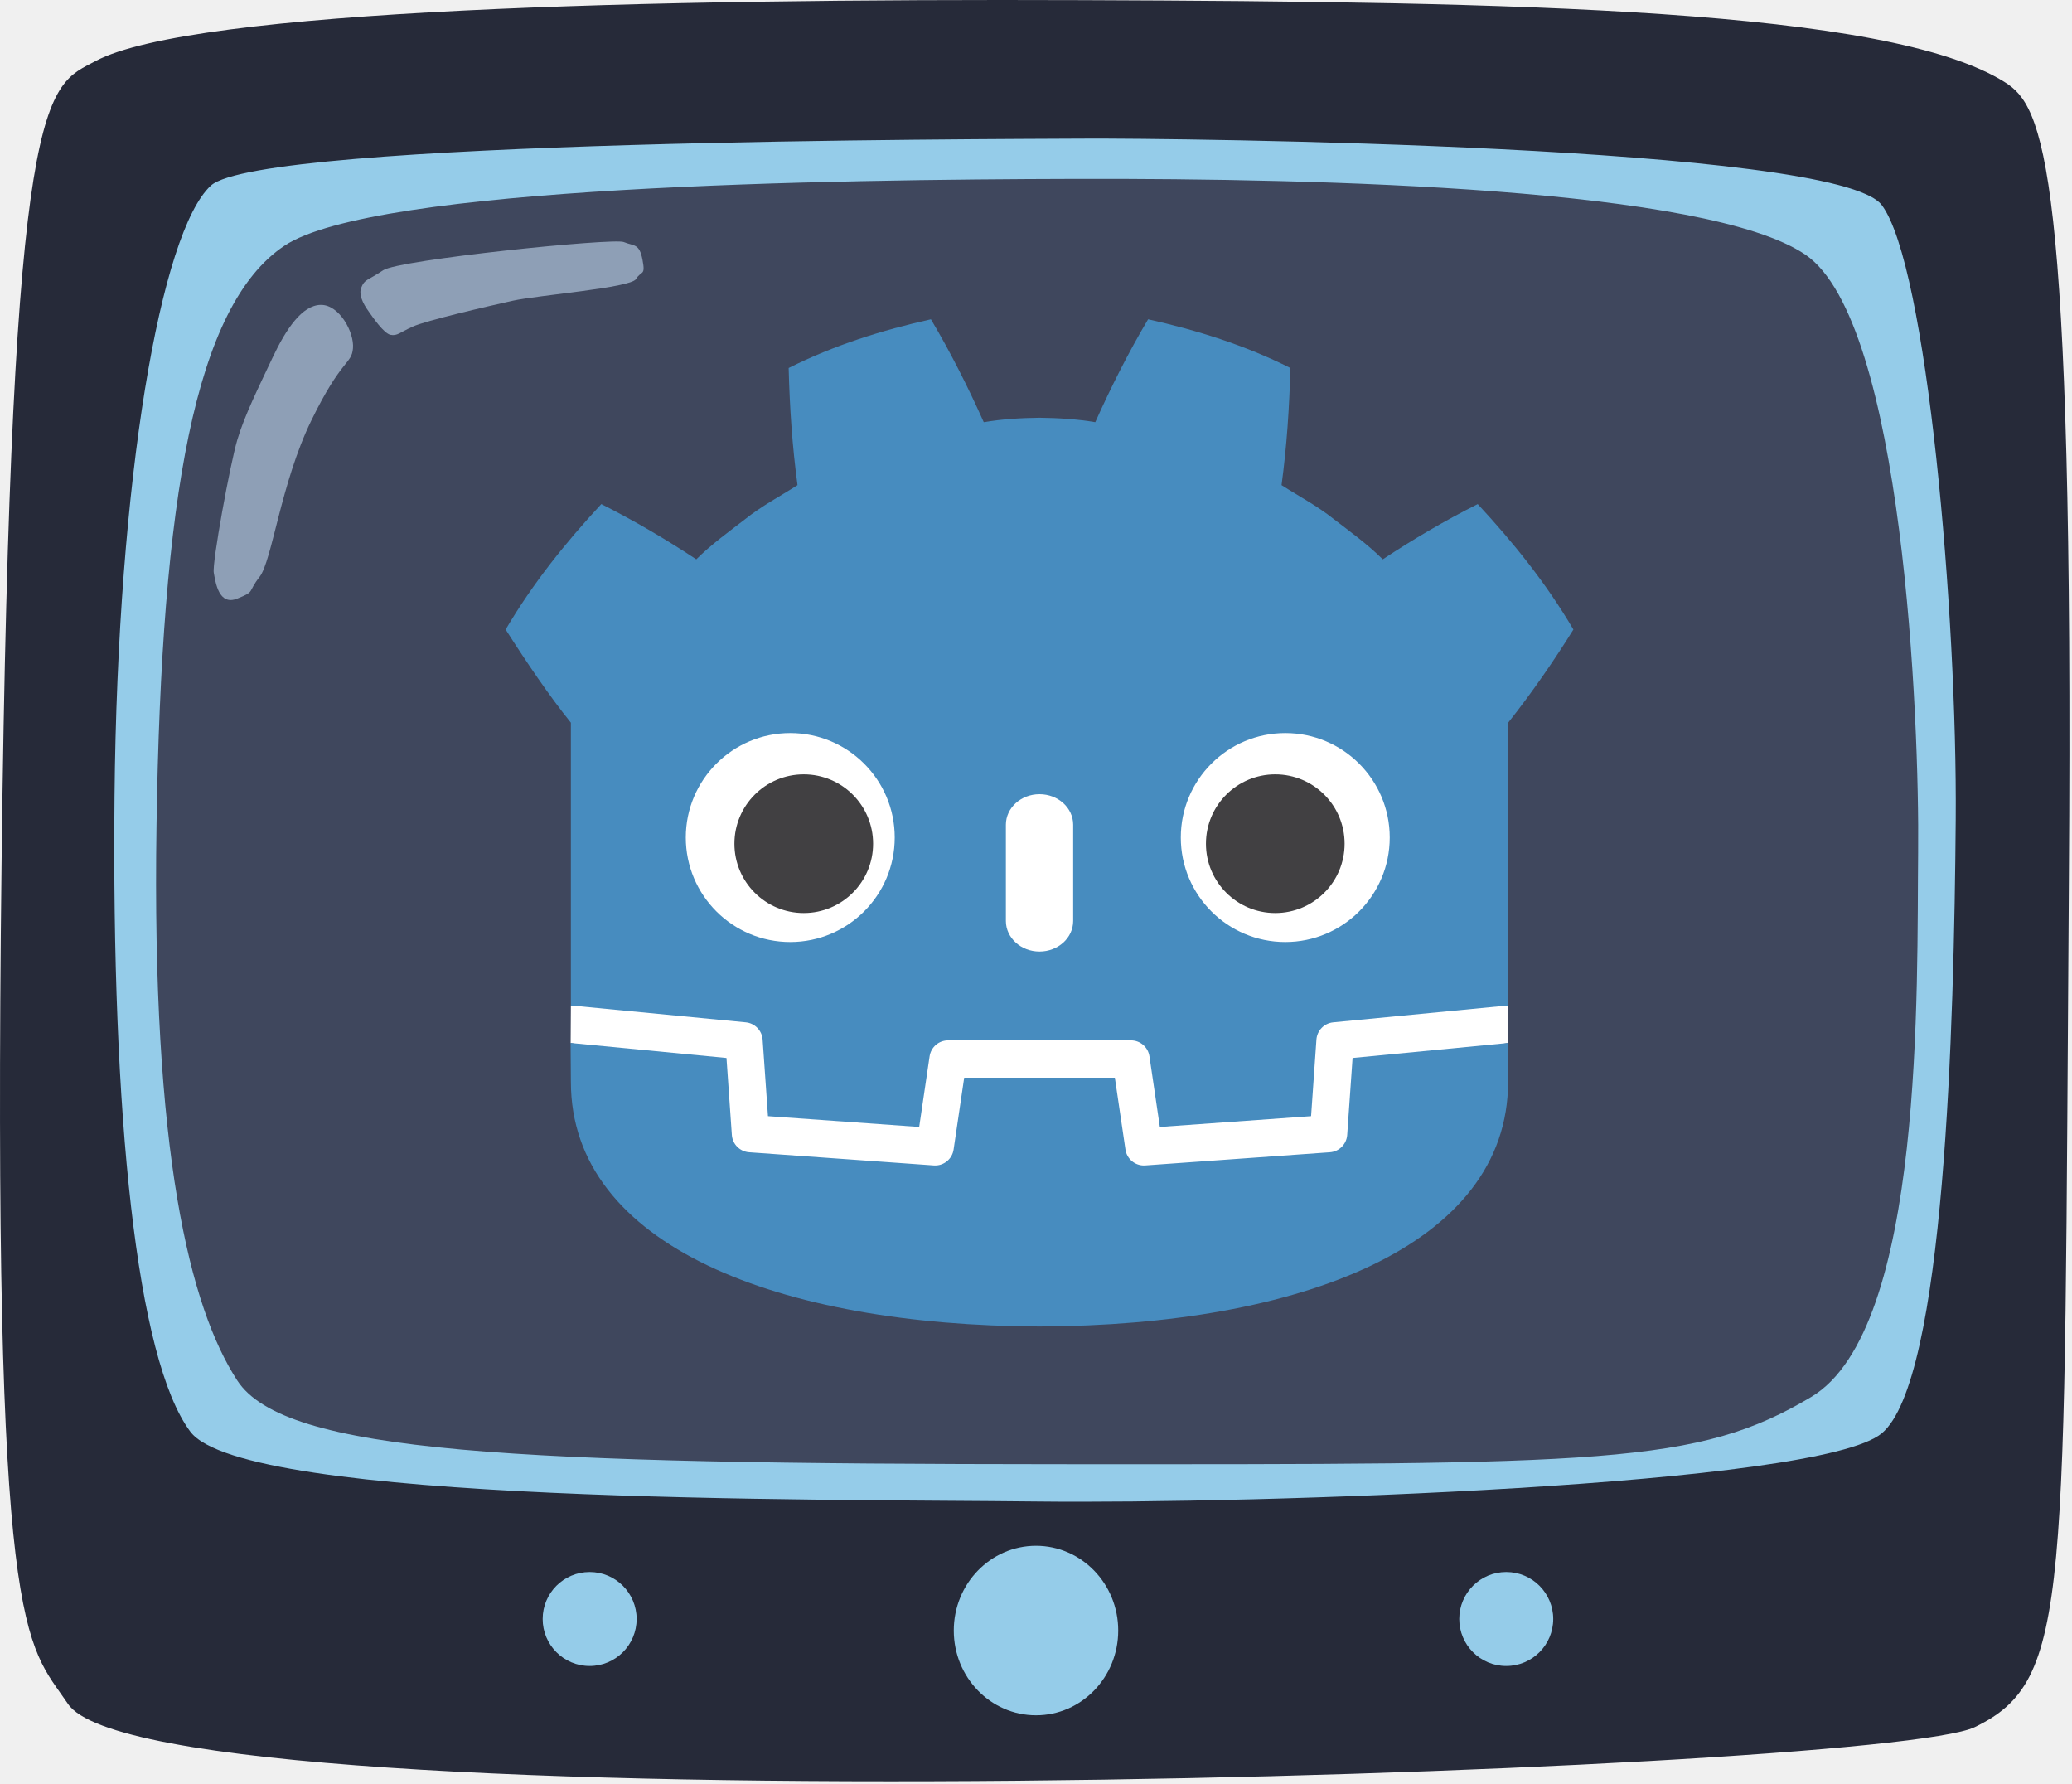
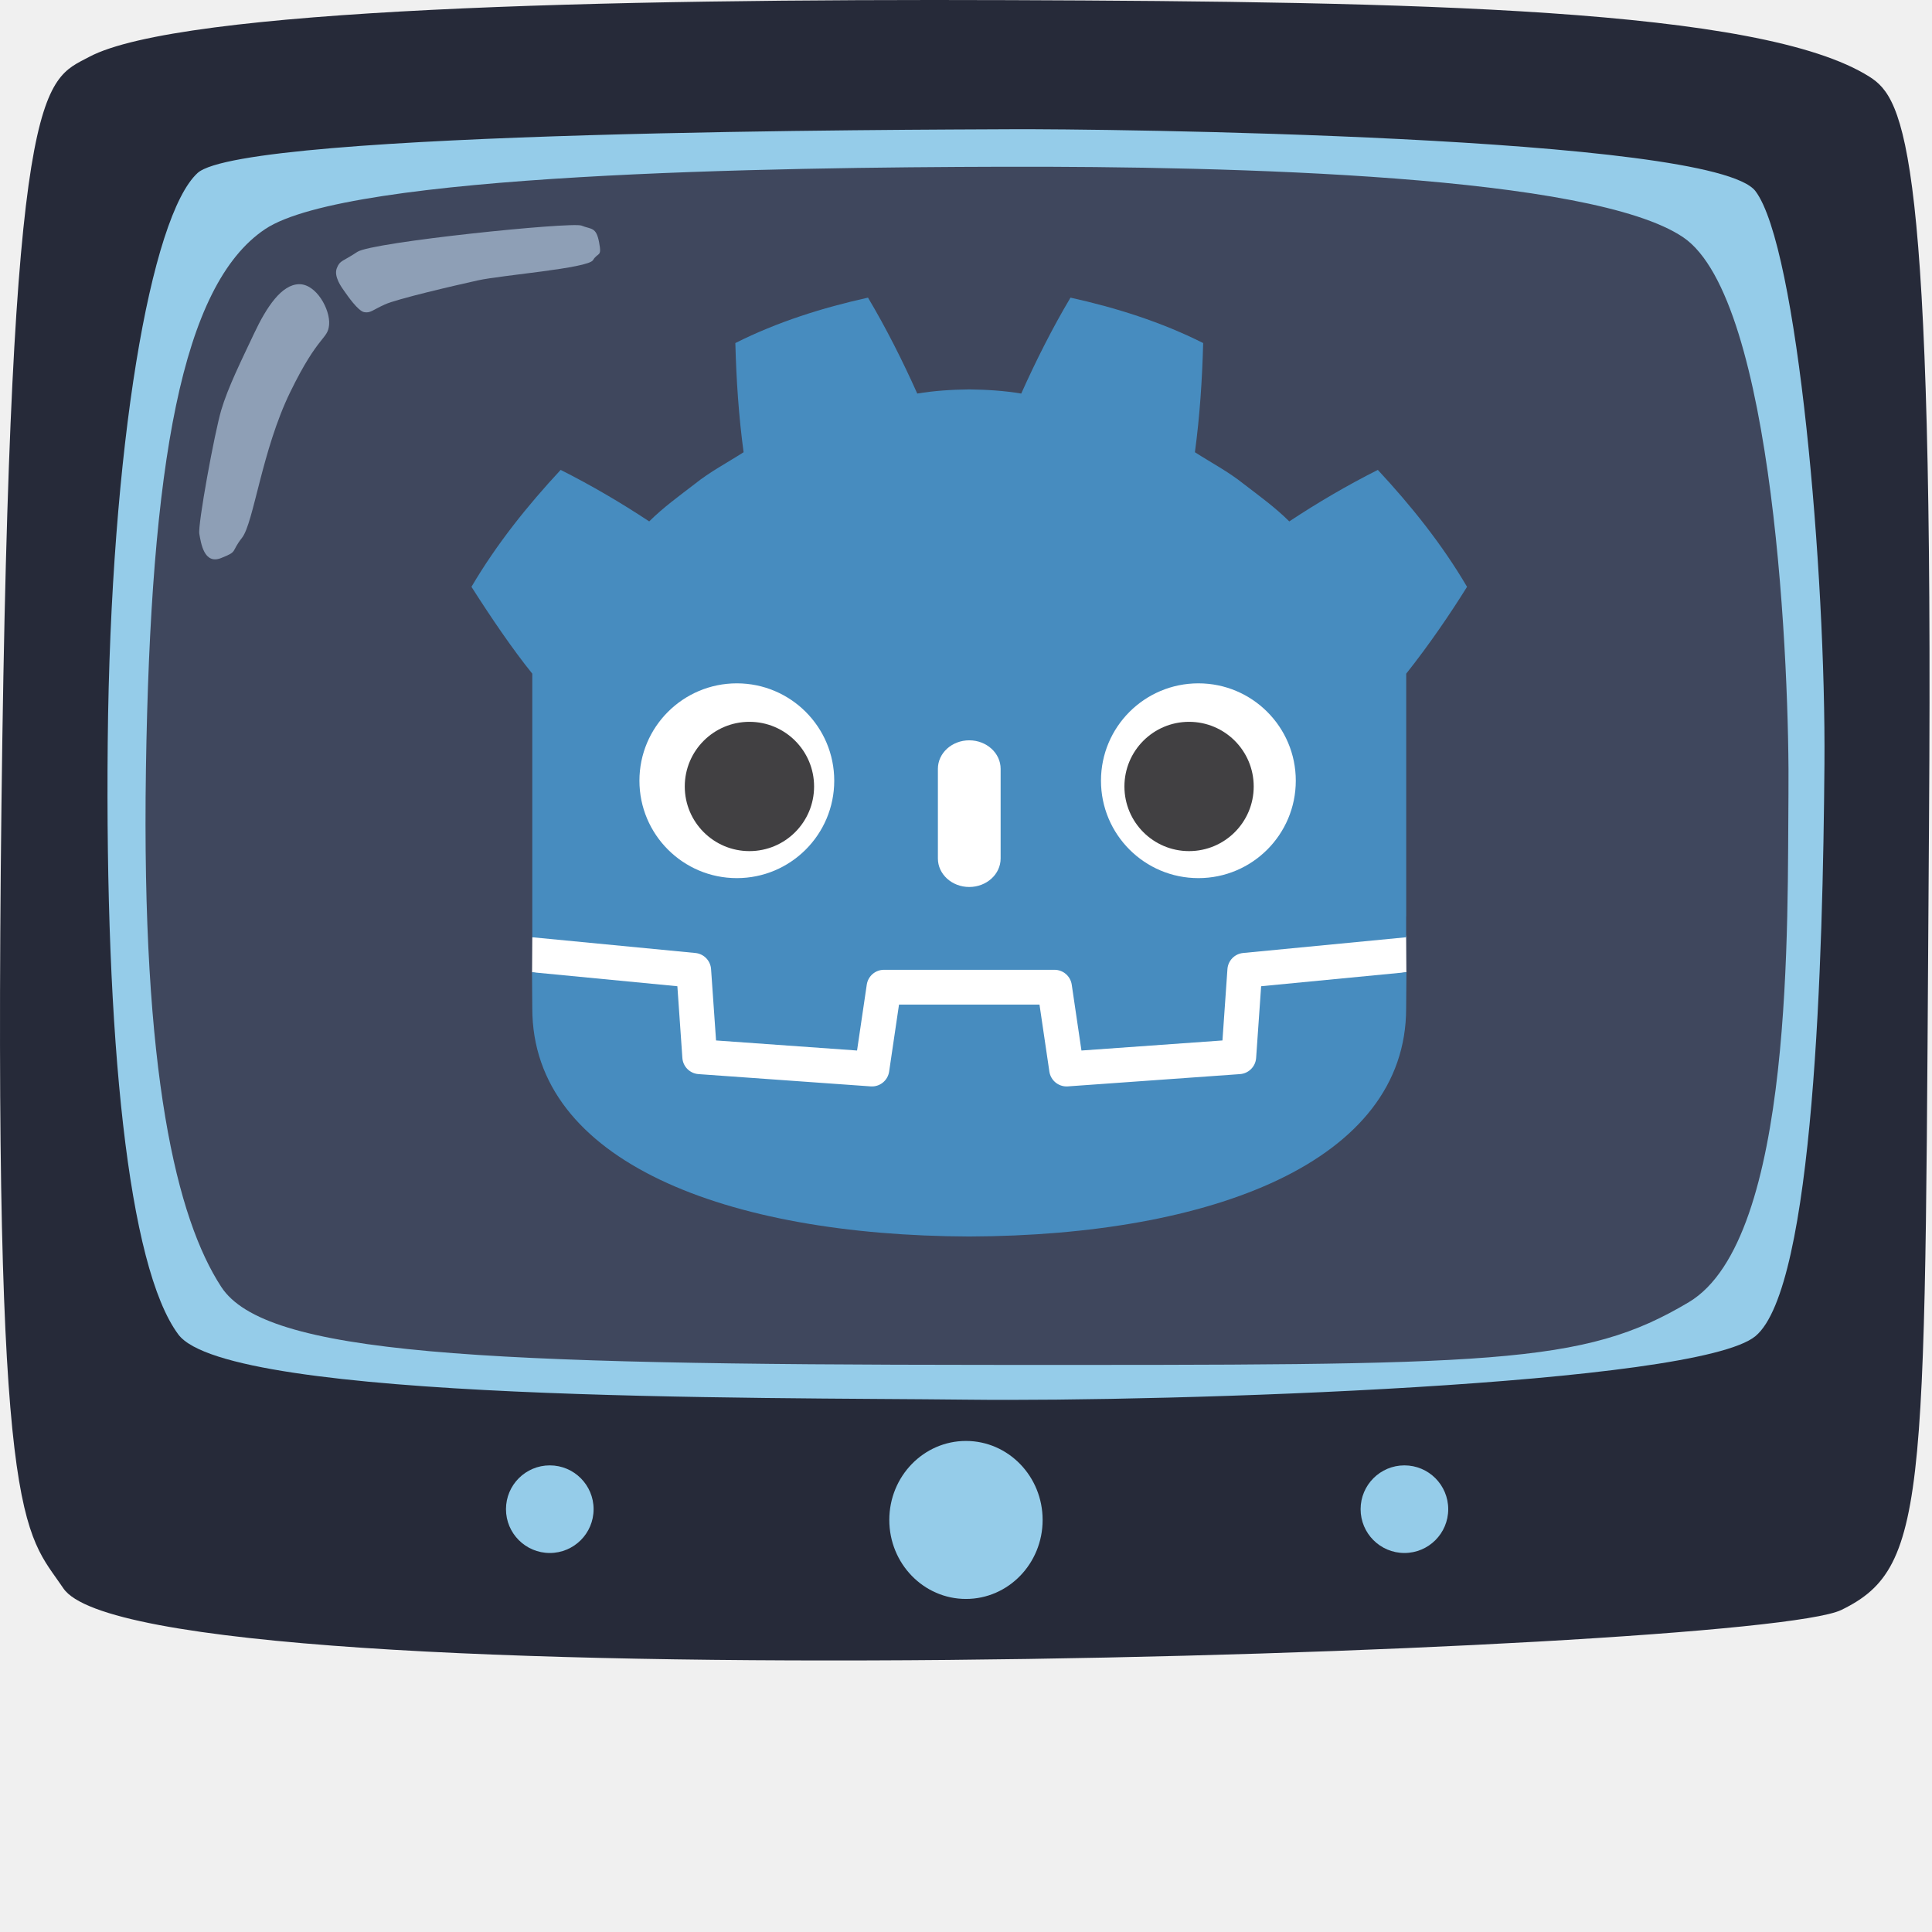
- <svg xmlns="http://www.w3.org/2000/svg" width="635.04pt" height="546.48pt" viewBox="0 0 635.04 546.48">
+ <svg xmlns="http://www.w3.org/2000/svg" width="635.063pt" height="635.063pt" viewBox="0 0 635.063 635.063">
  <defs />
-   <path id="shape0" transform="translate(-1.81731766597341e-07, -2.10752695145072e-08)" fill="#262a39" fill-rule="evenodd" stroke-opacity="0" stroke="#000000" stroke-width="0" stroke-linecap="square" stroke-linejoin="bevel" d="M29.281 18.715C59.043 2.836 198.981 -0.442 331.681 0.045C464.381 0.532 578.664 2.6 614.461 25.195C626.148 32.572 635.666 49.371 634.081 269.995C632.496 490.619 634.823 514.806 605.281 529.195C575.739 543.584 46.99 561.004 20.821 522.085C7.918 502.897 -2.379 504.225 0.481 264.574C3.341 24.923 14.192 26.765 29.281 18.715Z" />
-   <path id="shape01" transform="translate(35.02497, 42.47074)" fill="#95cce9" fill-rule="evenodd" stroke-opacity="0" stroke="#000000" stroke-width="0" stroke-linecap="square" stroke-linejoin="bevel" d="M29.595 14.409C44.944 0.281 268.156 0.186 296.895 0.009C325.634 -0.167 527.816 2.026 541.695 20.349C555.575 38.672 564.876 145.991 564.375 208.809C563.874 271.628 561.053 380.657 541.695 396.729C522.337 412.802 349.769 418.393 282.495 417.609C215.221 416.825 39.844 418.384 23.295 396.189C6.746 373.994 -0.848 299.227 0.075 201.609C0.999 103.991 14.246 28.538 29.595 14.409Z" />
+   <rect id="shape0" transform="translate(0, -44.29688)" fill="none" width="635.062" height="635.062" />
+   <path id="shape01" transform="translate(-3.63463533194682e-07, -4.21505390290144e-08)" fill="#262a39" fill-rule="evenodd" stroke-opacity="0" stroke="#000000" stroke-width="0" stroke-linecap="square" stroke-linejoin="bevel" d="M29.281 18.715C59.043 2.836 198.981 -0.442 331.681 0.045C464.381 0.532 578.664 2.6 614.461 25.195C626.148 32.572 635.666 49.371 634.081 269.995C632.496 490.619 634.823 514.806 605.281 529.195C575.739 543.584 46.99 561.004 20.821 522.085C7.918 502.897 -2.379 504.225 0.481 264.574C3.341 24.923 14.192 26.765 29.281 18.715Z" />
+   <path id="shape011" transform="translate(35.3341, 42.47074)" fill="#95cce9" fill-rule="evenodd" stroke-opacity="0" stroke="#000000" stroke-width="0" stroke-linecap="square" stroke-linejoin="bevel" d="M29.595 14.409C44.944 0.281 268.156 0.186 296.895 0.009C325.634 -0.167 527.816 2.026 541.695 20.349C555.575 38.672 564.876 145.991 564.375 208.809C563.874 271.628 561.053 380.657 541.695 396.729C522.337 412.802 349.769 418.393 282.495 417.609C215.221 416.825 39.844 418.384 23.295 396.189C6.746 373.994 -0.848 299.227 0.075 201.609C0.999 103.991 14.246 28.538 29.595 14.409Z" />
  <path id="shape02" transform="translate(47.83516, 54.80244)" fill="#3f475d" fill-rule="evenodd" stroke-opacity="0" stroke="#000000" stroke-width="0" stroke-linecap="square" stroke-linejoin="bevel" d="M39.285 20.528C66.656 2.172 206.608 0.189 282.105 0.008C357.601 -0.174 475.436 2.794 505.485 23.228C535.534 43.661 540.474 166.22 540.045 206.378C539.616 246.535 542.136 352.466 507.285 373.238C472.433 394.009 443.753 393.931 276.615 393.848C109.477 393.764 39.422 390.511 24.885 368.198C10.347 345.884 -1.398 298.387 0.135 198.008C1.668 97.628 11.914 38.883 39.285 20.528Z" />
  <path id="shape03" transform="translate(65.48152, 93.41872)" fill="#8e9fb6" fill-rule="evenodd" stroke-opacity="0" stroke="#000000" stroke-width="0" stroke-linecap="square" stroke-linejoin="bevel" d="M32.798 0.001C38.475 -0.12 43.135 8.351 42.699 13.321C42.263 18.291 39.243 16.326 29.919 35.461C20.594 54.597 17.899 78.476 14.079 83.341C10.258 88.207 12.909 87.722 7.238 90.001C1.567 92.281 0.591 85.108 0.038 82.081C-0.514 79.055 5.027 48.89 7.238 41.401C9.45 33.913 13.843 25.11 18.038 16.201C22.234 7.293 27.122 0.122 32.798 0.001Z" />
  <path id="shape1" transform="translate(110.4637, 73.9928)" fill="#8e9fb6" fill-rule="evenodd" stroke-opacity="0" stroke="#000000" stroke-width="0" stroke-linecap="square" stroke-linejoin="bevel" d="M0.236 14.207C1.273 11.485 2.182 12.034 6.986 8.807C11.791 5.581 77.5 -1.143 80.696 0.167C83.893 1.478 85.475 0.5 86.456 5.612C87.437 10.725 86.103 8.792 84.476 11.507C82.85 14.222 54.408 16.443 46.631 18.167C38.855 19.892 20.097 24.24 16.031 26.087C11.965 27.934 11.303 28.996 9.236 28.607C7.17 28.218 3.656 23.027 2.756 21.767C1.856 20.507 -0.8 16.93 0.236 14.207Z" />
  <path id="shape04" transform="matrix(1.467921 0 0 -1.467921 174.8964 360.0562)" fill="#ffffff" stroke-opacity="0" stroke="#000000" stroke-width="0" stroke-linecap="square" stroke-linejoin="bevel" d="M195.729 35.388C195.729 35.388 195.404 37.382 195.214 37.364L159.032 33.873C156.153 33.595 153.917 31.299 153.715 28.414L152.721 14.167L124.729 12.17L122.825 25.082C122.401 27.954 119.893 30.119 116.99 30.119L78.802 30.119C75.9 30.119 73.392 27.954 72.968 25.082L71.063 12.17L43.071 14.167L42.077 28.414C41.875 31.3 39.639 33.596 36.76 33.874L0.56 37.364C0.373 37.382 0.236 35.386 0.049 35.386L0 27.556L30.658 22.612L31.662 8.238C31.865 5.328 34.213 2.975 37.125 2.766L75.676 0.016C75.822 0.006 75.966 0 76.11 0C79.007 0 81.511 2.166 81.935 5.038L83.894 18.324L111.899 18.324L113.858 5.038C114.281 2.167 116.788 0.001 119.689 0.001C119.831 0.001 119.973 0.006 120.112 0.016L158.668 2.766C161.579 2.975 163.928 5.328 164.131 8.238L165.134 22.612L195.779 27.578Z" />
  <path id="shape11" transform="matrix(1.467921 0 0 -1.467921 154.9731 345.3138)" fill="#478cbf" stroke-opacity="0" stroke="#000000" stroke-width="0" stroke-linecap="square" stroke-linejoin="bevel" d="M13.621 84.386L13.621 36.872L13.621 30.837L13.621 25.345C13.729 25.344 13.837 25.34 13.944 25.33L50.14 21.84C52.036 21.657 53.522 20.131 53.654 18.231L54.77 2.253L86.344 0L88.519 14.747C88.801 16.659 90.441 18.076 92.375 18.076L130.563 18.076C132.496 18.076 134.136 16.659 134.418 14.747L136.593 0L168.168 2.253L169.283 18.231C169.416 20.131 170.901 21.656 172.797 21.84L208.979 25.33C209.086 25.34 209.193 25.344 209.301 25.345L209.301 30.056L209.316 30.061L209.316 84.386C214.413 90.802 219.239 97.88 222.937 103.835C217.286 113.455 210.362 122.052 202.961 130.017C196.097 126.562 189.43 122.648 183.133 118.483C179.982 121.615 176.433 124.177 172.947 126.855C169.522 129.606 165.662 131.623 162.001 133.973C163.091 142.09 163.63 150.081 163.847 158.421C154.401 163.175 144.328 166.327 134.139 168.591C130.071 161.754 126.351 154.35 123.111 147.112C119.269 147.754 115.409 147.992 111.544 148.038L111.544 148.044C111.517 148.044 111.492 148.038 111.469 148.038C111.445 148.038 111.42 148.044 111.396 148.044L111.396 148.038C107.524 147.992 103.667 147.754 99.824 147.112C96.586 154.35 92.868 161.754 88.794 168.591C78.61 166.327 68.536 163.175 59.091 158.421C59.307 150.081 59.846 142.09 60.939 133.973C57.271 131.623 53.416 129.606 49.99 126.855C46.509 124.177 42.954 121.615 39.802 118.483C33.505 122.648 26.84 126.562 19.974 130.017C12.573 122.052 5.653 113.455 0 103.835C4.443 96.861 9.208 89.852 13.621 84.386Z" />
  <path id="shape2" transform="matrix(1.467921 0 0 -1.467921 174.88 406.4435)" fill="#478cbf" stroke-opacity="0" stroke="#000000" stroke-width="0" stroke-linecap="square" stroke-linejoin="bevel" d="M163.268 56.041L162.147 39.978C162.012 38.042 160.472 36.501 158.536 36.362L119.981 33.611C119.887 33.604 119.793 33.601 119.7 33.601C117.784 33.601 116.131 35.007 115.848 36.931L113.637 51.925L82.178 51.925L79.967 36.931C79.67 34.913 77.866 33.462 75.834 33.611L37.279 36.362C35.343 36.501 33.803 38.042 33.668 39.978L32.547 56.041L0 59.179C0.015 55.681 0.06 51.849 0.06 51.086C0.06 16.712 43.665 0.19 97.841 0L97.907 0L97.974 0C152.15 0.19 195.74 16.712 195.74 51.086C195.74 51.863 195.787 55.679 195.803 59.179Z" />
  <path id="shape3" transform="matrix(1.467921 0 0 -1.467921 210.1854 288.6457)" fill="#ffffff" stroke-opacity="0" stroke="#000000" stroke-width="0" stroke-linecap="square" stroke-linejoin="bevel" d="M43.623 21.815C43.623 9.763 33.858 0 21.81 0C9.768 0 0 9.763 0 21.815C0 33.859 9.768 43.617 21.81 43.617C33.858 43.617 43.623 33.859 43.623 21.815" />
  <path id="shape4" transform="matrix(1.467921 0 0 -1.467921 225.0879 279.7675)" fill="#414042" stroke-opacity="0" stroke="#000000" stroke-width="0" stroke-linecap="square" stroke-linejoin="bevel" d="M28.958 14.473C28.958 6.479 22.479 0 14.479 0C6.483 0 0 6.479 0 14.473C0 22.467 6.483 28.952 14.479 28.952C22.479 28.952 28.958 22.467 28.958 14.473" />
  <path id="shape5" transform="matrix(1.467921 0 0 -1.467921 308.2914 291.559)" fill="#ffffff" stroke-opacity="0" stroke="#000000" stroke-width="0" stroke-linecap="square" stroke-linejoin="bevel" d="M7.021 0C3.143 0 0 2.858 0 6.381L0 26.462C0 29.982 3.143 32.843 7.021 32.843C10.899 32.843 14.049 29.982 14.049 26.462L14.049 6.381C14.049 2.858 10.899 0 7.021 0" />
  <path id="shape6" transform="matrix(1.467921 0 0 -1.467921 361.9002 288.6457)" fill="#ffffff" stroke-opacity="0" stroke="#000000" stroke-width="0" stroke-linecap="square" stroke-linejoin="bevel" d="M0 21.815C0 9.763 9.765 0 21.815 0C33.856 0 43.623 9.763 43.623 21.815C43.623 33.859 33.856 43.617 21.815 43.617C9.765 43.617 3.55271e-15 33.859 3.55271e-15 21.815" />
  <path id="shape7" transform="matrix(1.467921 0 0 -1.467921 369.6067 279.7675)" fill="#414042" stroke-opacity="0" stroke="#000000" stroke-width="0" stroke-linecap="square" stroke-linejoin="bevel" d="M0 14.473C0 6.479 6.477 0 14.471 0C22.473 0 28.95 6.479 28.95 14.473C28.95 22.467 22.473 28.952 14.471 28.952C6.477 28.952 0 22.467 0 14.473" />
  <ellipse id="shape8" transform="translate(292.32, 473.6495)" rx="25.2" ry="25.969" cx="25.2" cy="25.969" fill="#95cce9" fill-rule="evenodd" stroke-opacity="0" stroke="#000000" stroke-width="0" stroke-linecap="square" stroke-linejoin="bevel" />
  <circle id="shape9" transform="translate(166.32, 481.68)" r="14.4" cx="14.4" cy="14.4" fill="#95cce9" fill-rule="evenodd" stroke-opacity="0" stroke="#000000" stroke-width="0" stroke-linecap="square" stroke-linejoin="bevel" />
  <circle id="shape05" transform="translate(447.2428, 481.68)" r="14.4" cx="14.4" cy="14.4" fill="#95cce9" fill-rule="evenodd" stroke-opacity="0" stroke="#000000" stroke-width="0" stroke-linecap="square" stroke-linejoin="bevel" />
</svg>
